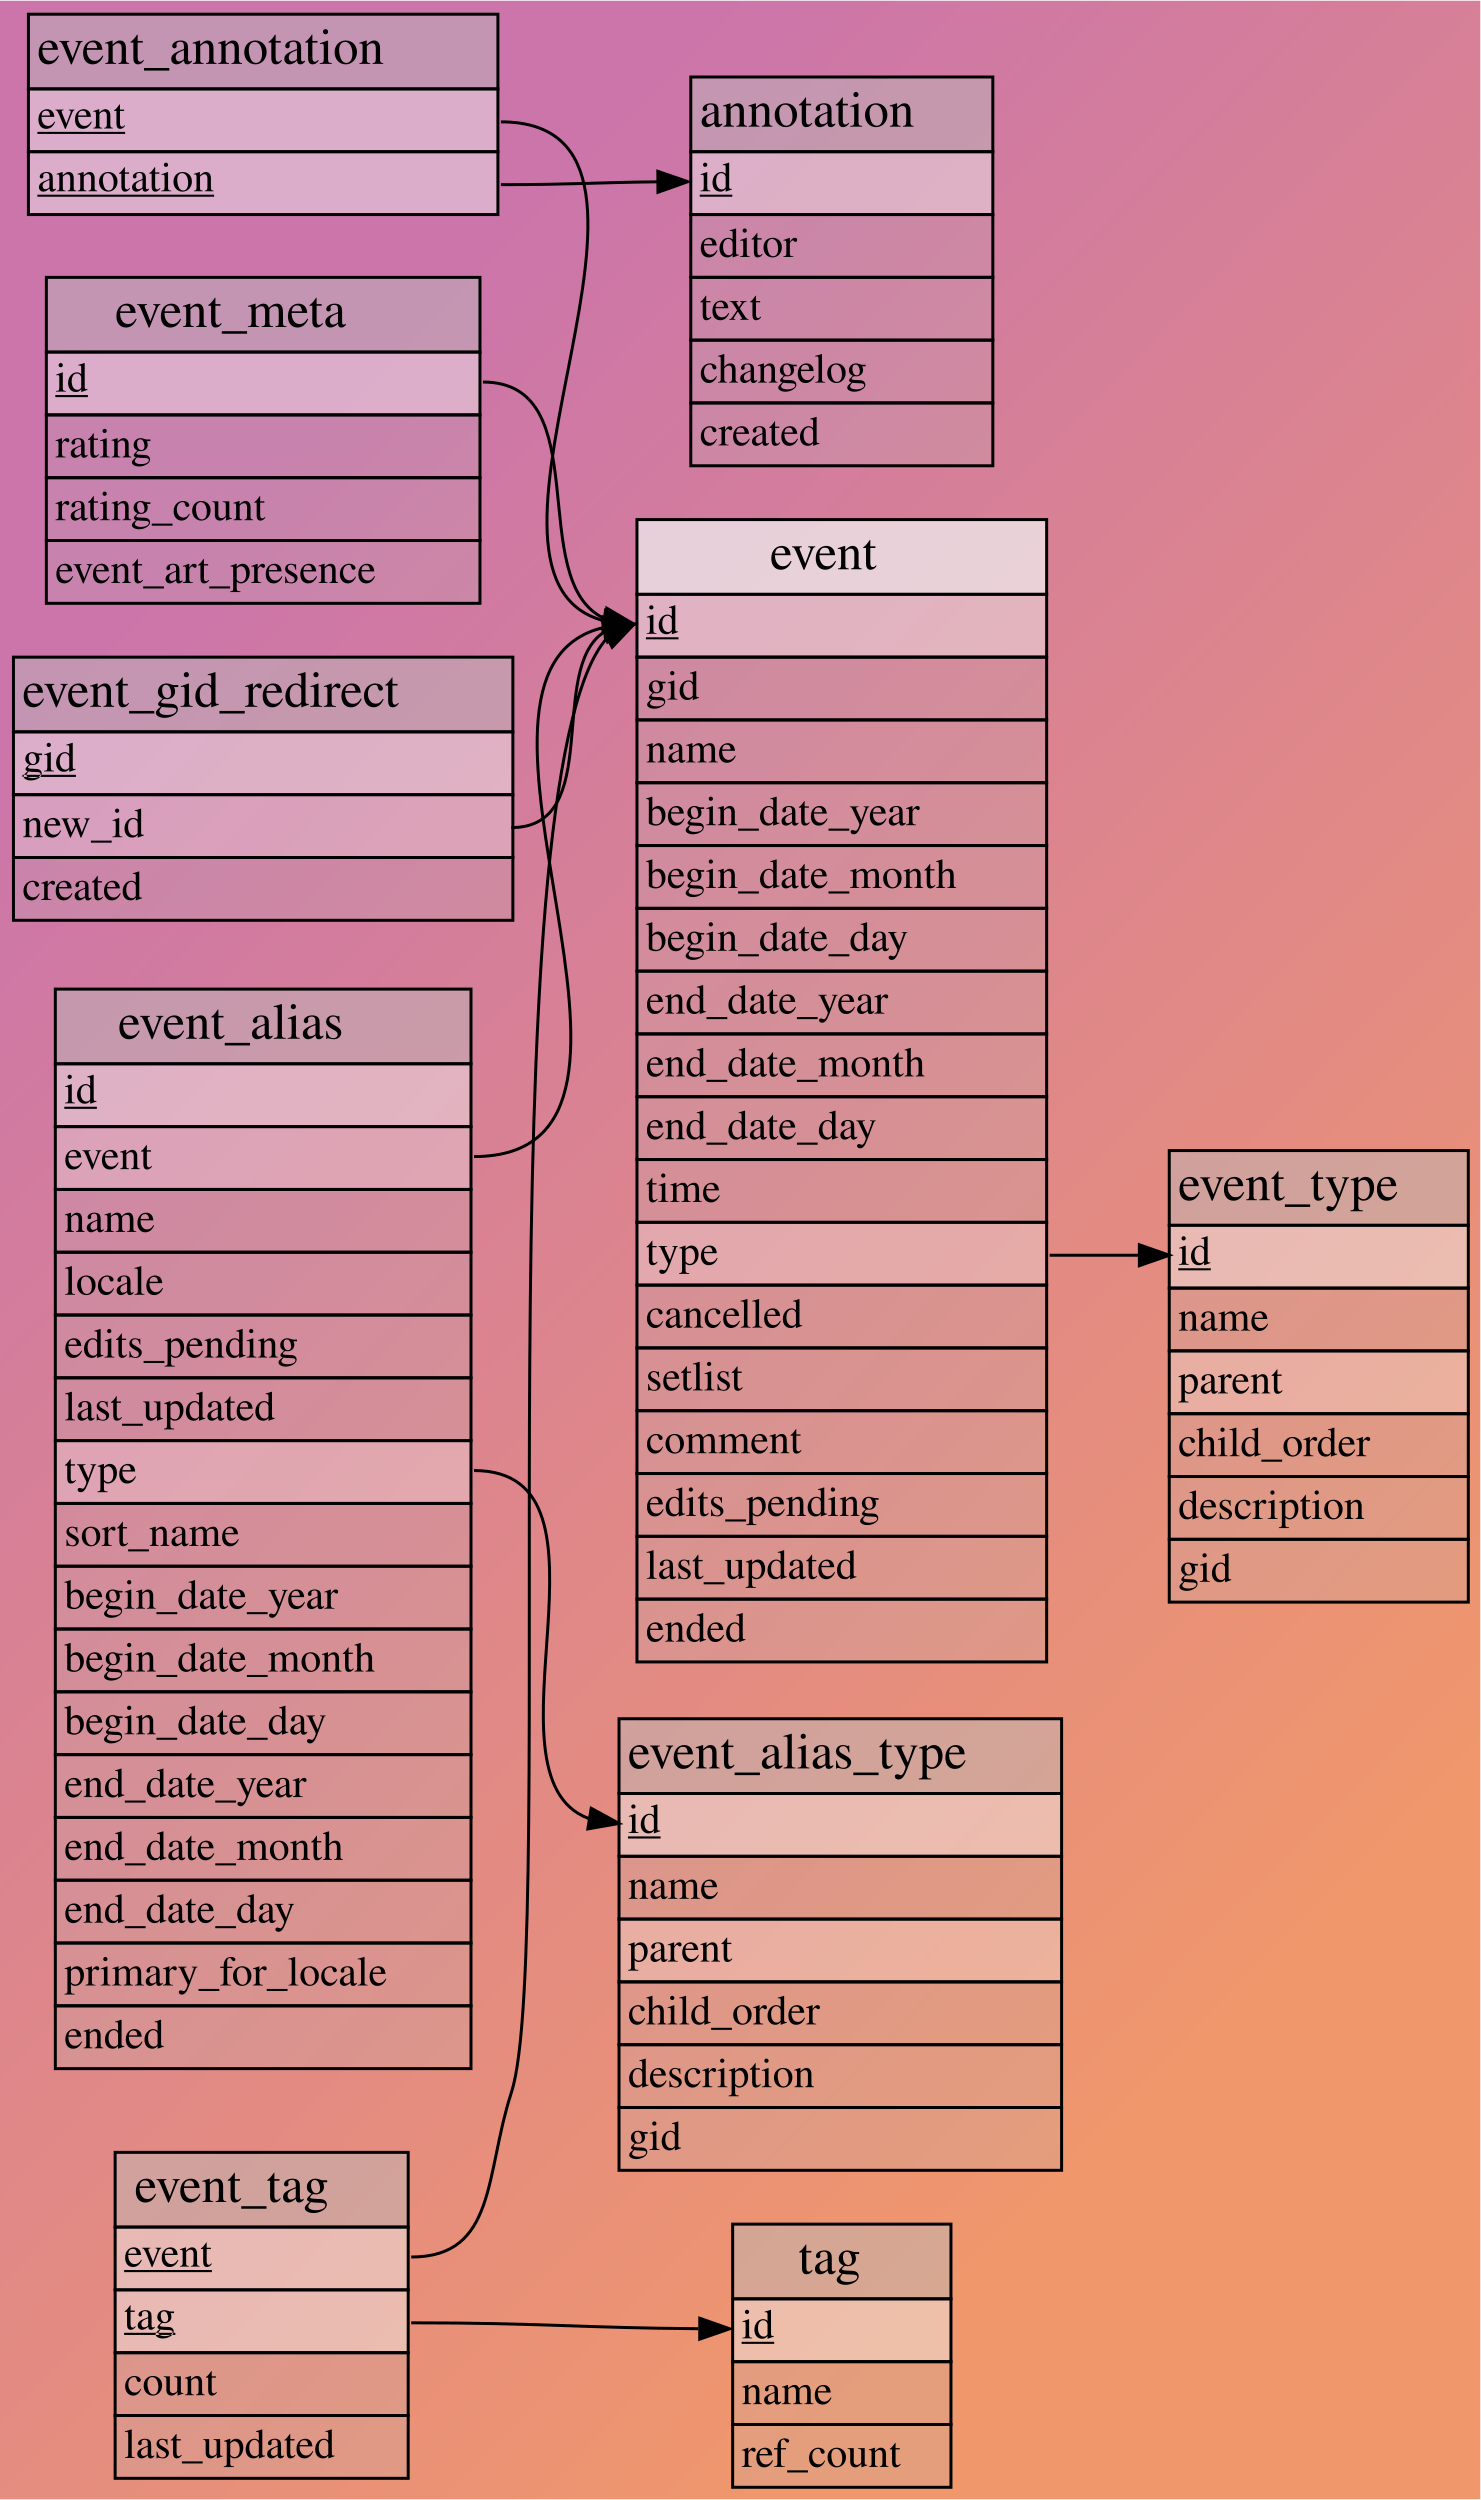
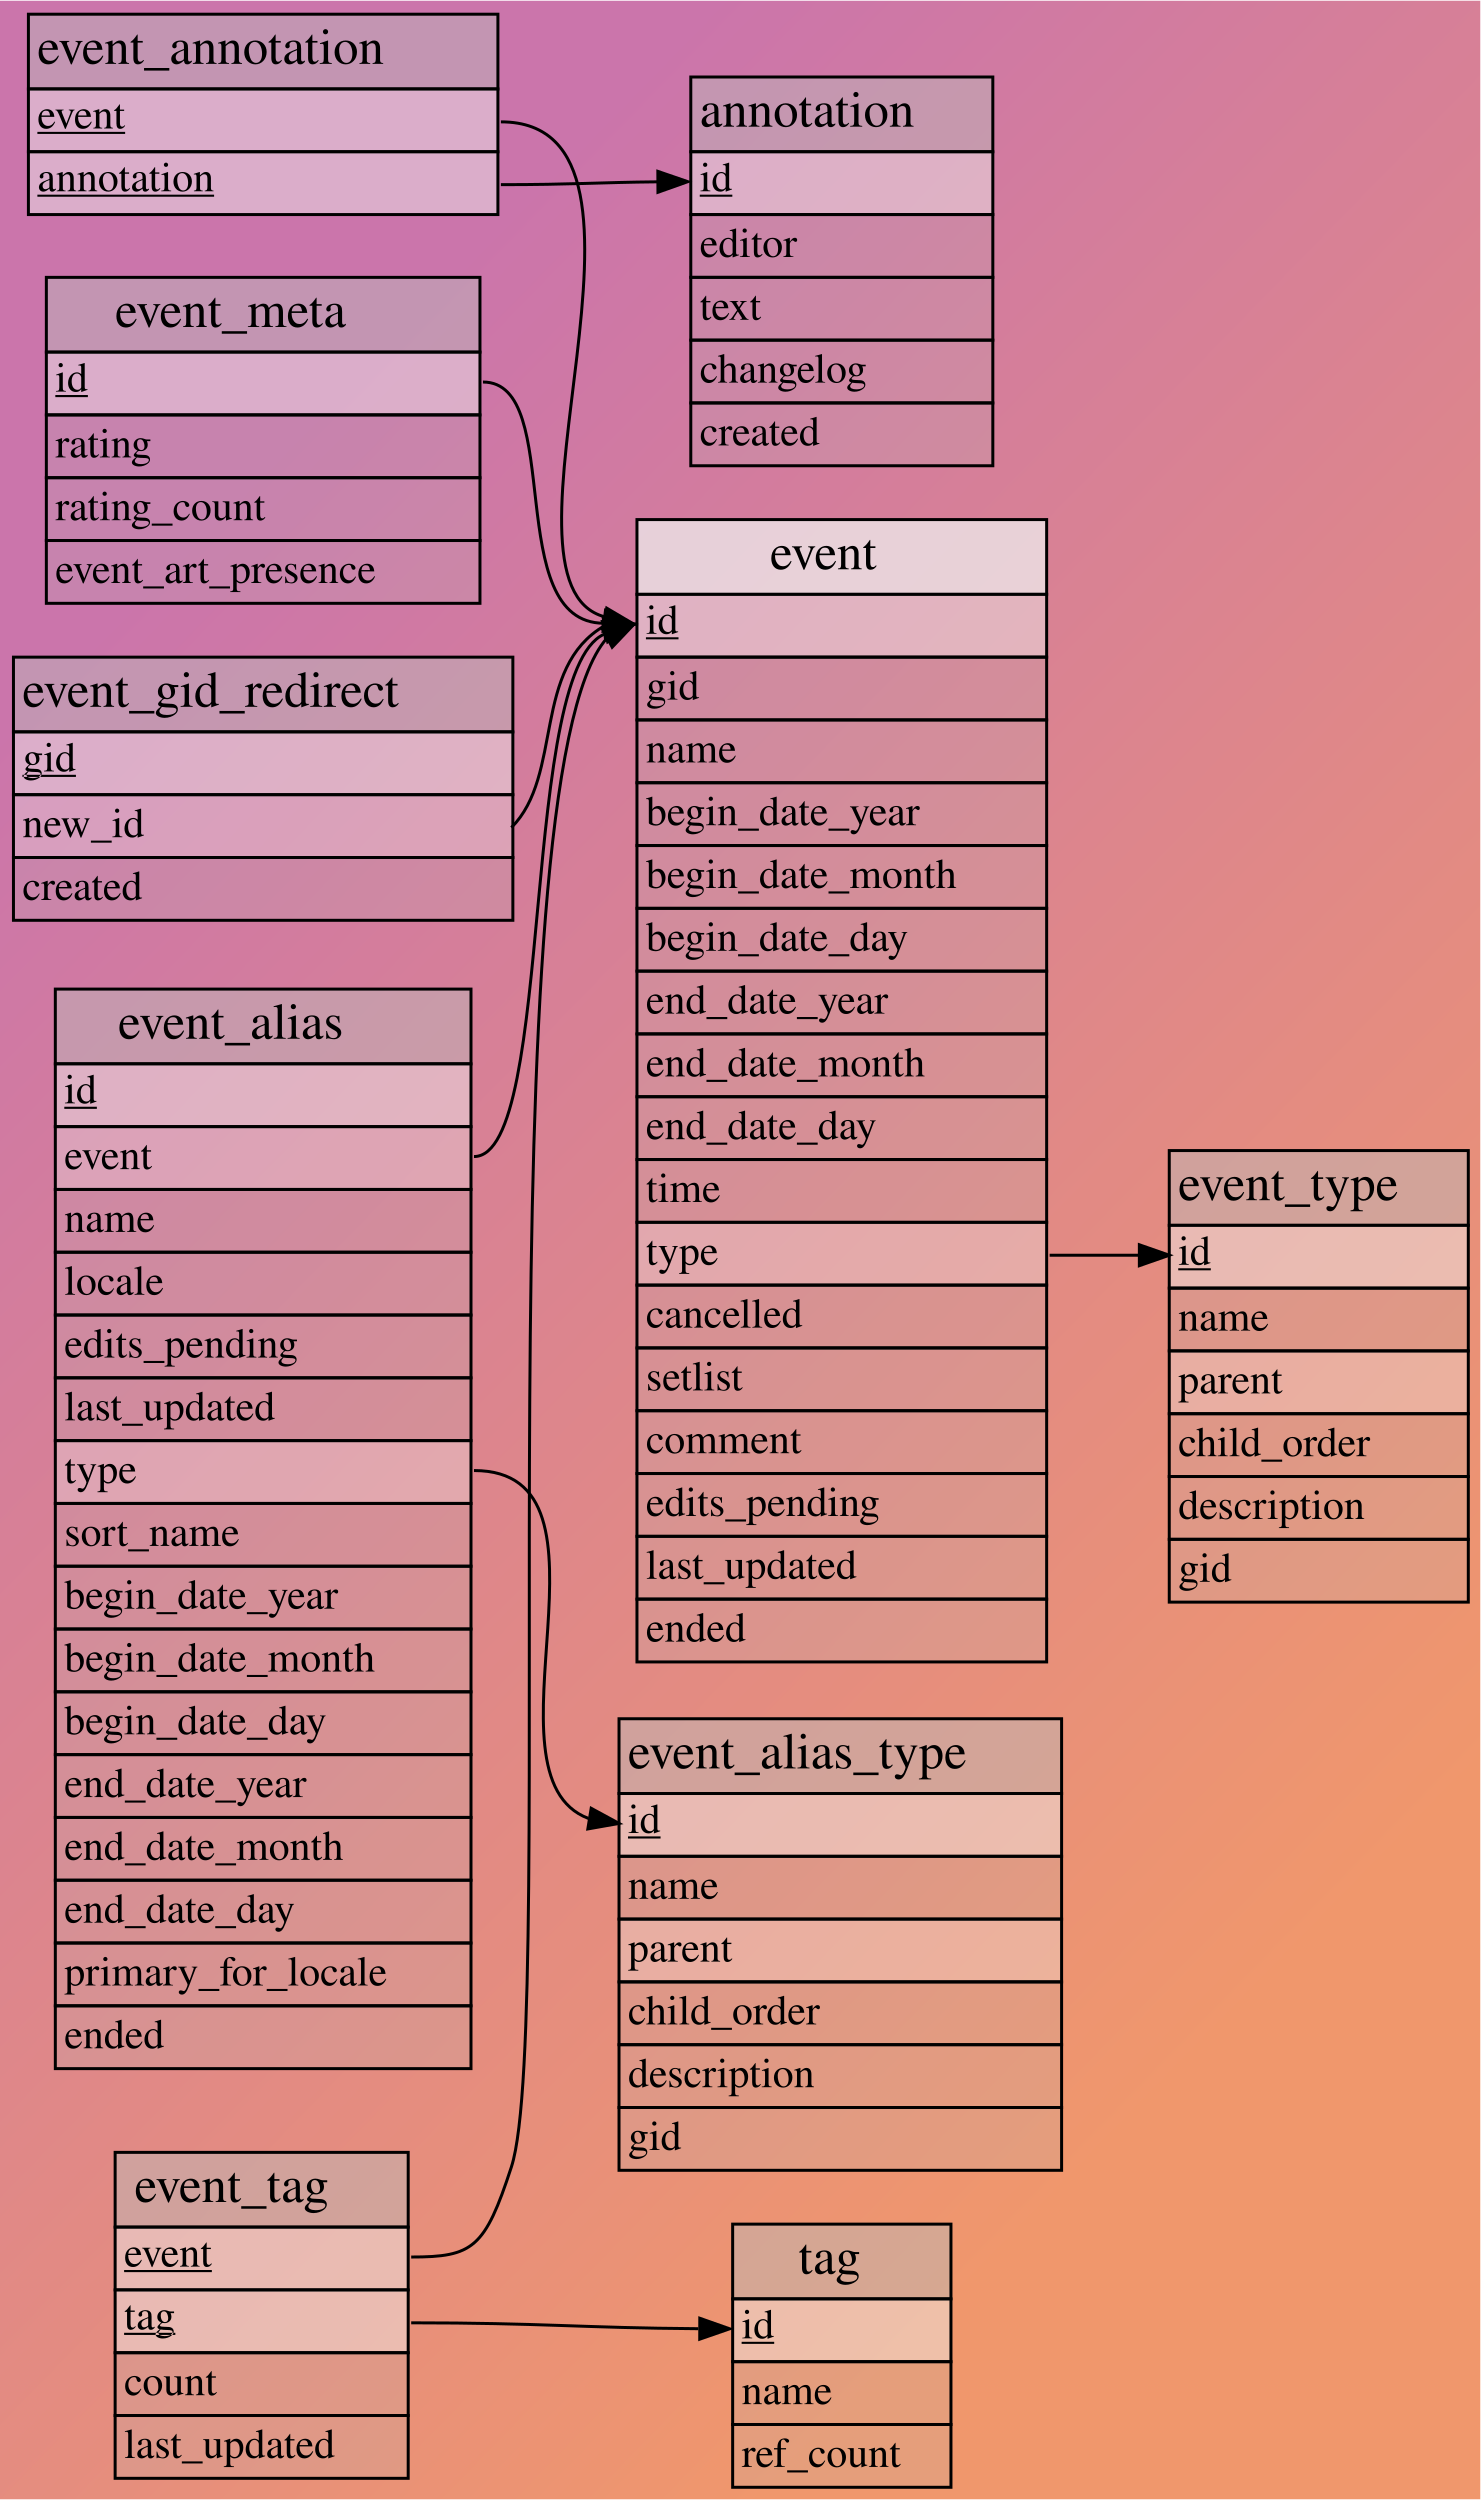
- <svg xmlns="http://www.w3.org/2000/svg" xmlns:xlink="http://www.w3.org/1999/xlink" width="495pt" height="836pt" viewBox="0 0 495 835.5">
+ <svg xmlns="http://www.w3.org/2000/svg" xmlns:xlink="http://www.w3.org/1999/xlink" width="495pt" height="836pt" version="1.1" viewBox="0 0 495 835.5">
  <g class="graph" transform="scale(1) translate(4 831.5)">
    <a xlink:title="Tables for the “event” core entity type properties">
      <defs>
        <linearGradient id="l_0" x1="29.16" x2="457.84" y1="-622.63" y2="-204.87" gradientUnits="userSpaceOnUse">
          <stop stop-color="#cb75ab" offset="0" />
          <stop stop-color="#f0976c" offset="1" />
        </linearGradient>
      </defs>
      <polygon points="-4 4 -4 -831.5 491 -831.5 491 4" fill="url(#l_0)" stroke="transparent" />
    </a>
    <g class="node">
      <polygon points="227 -781 227 -806 328 -806 328 -781" fill="#bbb" fill-opacity=".467" stroke="transparent" />
      <polygon points="227 -781 227 -806 328 -806 328 -781" fill="none" stroke="#000" />
      <text x="230" y="-789.4" font-family="Times,serif" font-size="17">annotation</text>
      <polygon points="227 -760 227 -781 328 -781 328 -760" fill="#eee" fill-opacity=".467" stroke="transparent" />
      <polygon points="227 -760 227 -781 328 -781 328 -760" fill="none" stroke="#000" />
      <text x="230" y="-767.8" font-family="Times,serif" font-size="14" text-decoration="underline">id</text>
      <polygon points="227 -739 227 -760 328 -760 328 -739" fill="#bbb" fill-opacity=".2" stroke="transparent" />
      <polygon points="227 -739 227 -760 328 -760 328 -739" fill="none" stroke="#000" />
      <text x="230" y="-745.8" font-family="Times,serif" font-size="14">editor</text>
      <polygon points="227 -718 227 -739 328 -739 328 -718" fill="#bbb" fill-opacity=".2" stroke="transparent" />
      <polygon points="227 -718 227 -739 328 -739 328 -718" fill="none" stroke="#000" />
      <text x="230" y="-724.8" font-family="Times,serif" font-size="14">text</text>
      <polygon points="227 -697 227 -718 328 -718 328 -697" fill="#bbb" fill-opacity=".2" stroke="transparent" />
      <polygon points="227 -697 227 -718 328 -718 328 -697" fill="none" stroke="#000" />
      <text x="230" y="-703.8" font-family="Times,serif" font-size="14">changelog</text>
      <polygon points="227 -676 227 -697 328 -697 328 -676" fill="#bbb" fill-opacity=".2" stroke="transparent" />
      <polygon points="227 -676 227 -697 328 -697 328 -676" fill="none" stroke="#000" />
      <text x="230" y="-682.8" font-family="Times,serif" font-size="14">created</text>
    </g>
    <g class="node">
      <polygon points="209 -633 209 -658 346 -658 346 -633" fill="#eee" fill-opacity=".733" stroke="transparent" />
      <polygon points="209 -633 209 -658 346 -658 346 -633" fill="none" stroke="#000" />
      <text x="253.5" y="-641.4" font-family="Times,serif" font-size="17">event</text>
      <polygon points="209 -612 209 -633 346 -633 346 -612" fill="#eee" fill-opacity=".467" stroke="transparent" />
      <polygon points="209 -612 209 -633 346 -633 346 -612" fill="none" stroke="#000" />
      <text x="212" y="-619.8" font-family="Times,serif" font-size="14" text-decoration="underline">id</text>
      <polygon points="209 -591 209 -612 346 -612 346 -591" fill="#bbb" fill-opacity=".2" stroke="transparent" />
      <polygon points="209 -591 209 -612 346 -612 346 -591" fill="none" stroke="#000" />
      <text x="212" y="-597.8" font-family="Times,serif" font-size="14">gid</text>
      <polygon points="209 -570 209 -591 346 -591 346 -570" fill="#bbb" fill-opacity=".2" stroke="transparent" />
      <polygon points="209 -570 209 -591 346 -591 346 -570" fill="none" stroke="#000" />
      <text x="212" y="-576.8" font-family="Times,serif" font-size="14">name</text>
      <polygon points="209 -549 209 -570 346 -570 346 -549" fill="#bbb" fill-opacity=".2" stroke="transparent" />
      <polygon points="209 -549 209 -570 346 -570 346 -549" fill="none" stroke="#000" />
      <text x="212" y="-555.8" font-family="Times,serif" font-size="14">begin_date_year</text>
      <polygon points="209 -528 209 -549 346 -549 346 -528" fill="#bbb" fill-opacity=".2" stroke="transparent" />
      <polygon points="209 -528 209 -549 346 -549 346 -528" fill="none" stroke="#000" />
      <text x="212" y="-534.8" font-family="Times,serif" font-size="14">begin_date_month</text>
      <polygon points="209 -507 209 -528 346 -528 346 -507" fill="#bbb" fill-opacity=".2" stroke="transparent" />
      <polygon points="209 -507 209 -528 346 -528 346 -507" fill="none" stroke="#000" />
      <text x="212" y="-513.8" font-family="Times,serif" font-size="14">begin_date_day</text>
      <polygon points="209 -486 209 -507 346 -507 346 -486" fill="#bbb" fill-opacity=".2" stroke="transparent" />
      <polygon points="209 -486 209 -507 346 -507 346 -486" fill="none" stroke="#000" />
      <text x="212" y="-492.8" font-family="Times,serif" font-size="14">end_date_year</text>
      <polygon points="209 -465 209 -486 346 -486 346 -465" fill="#bbb" fill-opacity=".2" stroke="transparent" />
      <polygon points="209 -465 209 -486 346 -486 346 -465" fill="none" stroke="#000" />
      <text x="212" y="-471.8" font-family="Times,serif" font-size="14">end_date_month</text>
      <polygon points="209 -444 209 -465 346 -465 346 -444" fill="#bbb" fill-opacity=".2" stroke="transparent" />
      <polygon points="209 -444 209 -465 346 -465 346 -444" fill="none" stroke="#000" />
      <text x="212" y="-450.8" font-family="Times,serif" font-size="14">end_date_day</text>
      <polygon points="209 -423 209 -444 346 -444 346 -423" fill="#bbb" fill-opacity=".2" stroke="transparent" />
      <polygon points="209 -423 209 -444 346 -444 346 -423" fill="none" stroke="#000" />
      <text x="212" y="-429.8" font-family="Times,serif" font-size="14">time</text>
      <polygon points="209 -402 209 -423 346 -423 346 -402" fill="#eee" fill-opacity=".333" stroke="transparent" />
      <polygon points="209 -402 209 -423 346 -423 346 -402" fill="none" stroke="#000" />
      <text x="212" y="-408.8" font-family="Times,serif" font-size="14">type</text>
      <polygon points="209 -381 209 -402 346 -402 346 -381" fill="#bbb" fill-opacity=".2" stroke="transparent" />
      <polygon points="209 -381 209 -402 346 -402 346 -381" fill="none" stroke="#000" />
      <text x="212" y="-387.8" font-family="Times,serif" font-size="14">cancelled</text>
      <polygon points="209 -360 209 -381 346 -381 346 -360" fill="#bbb" fill-opacity=".2" stroke="transparent" />
      <polygon points="209 -360 209 -381 346 -381 346 -360" fill="none" stroke="#000" />
      <text x="212" y="-366.8" font-family="Times,serif" font-size="14">setlist</text>
      <polygon points="209 -339 209 -360 346 -360 346 -339" fill="#bbb" fill-opacity=".2" stroke="transparent" />
      <polygon points="209 -339 209 -360 346 -360 346 -339" fill="none" stroke="#000" />
      <text x="212" y="-345.8" font-family="Times,serif" font-size="14">comment</text>
      <polygon points="209 -318 209 -339 346 -339 346 -318" fill="#bbb" fill-opacity=".2" stroke="transparent" />
      <polygon points="209 -318 209 -339 346 -339 346 -318" fill="none" stroke="#000" />
      <text x="212" y="-324.8" font-family="Times,serif" font-size="14">edits_pending</text>
      <polygon points="209 -297 209 -318 346 -318 346 -297" fill="#bbb" fill-opacity=".2" stroke="transparent" />
      <polygon points="209 -297 209 -318 346 -318 346 -297" fill="none" stroke="#000" />
      <text x="212" y="-303.8" font-family="Times,serif" font-size="14">last_updated</text>
      <polygon points="209 -276 209 -297 346 -297 346 -276" fill="#bbb" fill-opacity=".2" stroke="transparent" />
      <polygon points="209 -276 209 -297 346 -297 346 -276" fill="none" stroke="#000" />
      <text x="212" y="-282.8" font-family="Times,serif" font-size="14">ended</text>
    </g>
    <g class="node">
      <polygon points="387 -422 387 -447 487 -447 487 -422" fill="#bbb" fill-opacity=".467" stroke="transparent" />
      <polygon points="387 -422 387 -447 487 -447 487 -422" fill="none" stroke="#000" />
      <text x="390" y="-430.4" font-family="Times,serif" font-size="17">event_type</text>
      <polygon points="387 -401 387 -422 487 -422 487 -401" fill="#eee" fill-opacity=".467" stroke="transparent" />
      <polygon points="387 -401 387 -422 487 -422 487 -401" fill="none" stroke="#000" />
      <text x="390" y="-408.8" font-family="Times,serif" font-size="14" text-decoration="underline">id</text>
      <polygon points="387 -380 387 -401 487 -401 487 -380" fill="#bbb" fill-opacity=".2" stroke="transparent" />
      <polygon points="387 -380 387 -401 487 -401 487 -380" fill="none" stroke="#000" />
      <text x="390" y="-386.8" font-family="Times,serif" font-size="14">name</text>
      <polygon points="387 -359 387 -380 487 -380 487 -359" fill="#eee" fill-opacity=".333" stroke="transparent" />
      <polygon points="387 -359 387 -380 487 -380 487 -359" fill="none" stroke="#000" />
      <text x="390" y="-365.8" font-family="Times,serif" font-size="14">parent</text>
      <polygon points="387 -338 387 -359 487 -359 487 -338" fill="#bbb" fill-opacity=".2" stroke="transparent" />
      <polygon points="387 -338 387 -359 487 -359 487 -338" fill="none" stroke="#000" />
      <text x="390" y="-344.8" font-family="Times,serif" font-size="14">child_order</text>
      <polygon points="387 -317 387 -338 487 -338 487 -317" fill="#bbb" fill-opacity=".2" stroke="transparent" />
      <polygon points="387 -317 387 -338 487 -338 487 -317" fill="none" stroke="#000" />
      <text x="390" y="-323.8" font-family="Times,serif" font-size="14">description</text>
      <polygon points="387 -296 387 -317 487 -317 487 -296" fill="#bbb" fill-opacity=".2" stroke="transparent" />
      <polygon points="387 -296 387 -317 487 -317 487 -296" fill="none" stroke="#000" />
      <text x="390" y="-302.8" font-family="Times,serif" font-size="14">gid</text>
    </g>
    <g class="edge">
      <path d="m347-412h29.97" fill="none" stroke="#000" />
      <polygon points="377 -415.5 387 -412 377 -408.5" stroke="#000" />
    </g>
    <g class="node">
      <polygon points="14.5 -476 14.5 -501 153.5 -501 153.5 -476" fill="#bbb" fill-opacity=".467" stroke="transparent" />
      <polygon points="14.5 -476 14.5 -501 153.5 -501 153.5 -476" fill="none" stroke="#000" />
      <text x="35.5" y="-484.4" font-family="Times,serif" font-size="17">event_alias</text>
      <polygon points="14.5 -455 14.5 -476 153.5 -476 153.5 -455" fill="#eee" fill-opacity=".467" stroke="transparent" />
      <polygon points="14.5 -455 14.5 -476 153.5 -476 153.5 -455" fill="none" stroke="#000" />
      <text x="17.5" y="-462.8" font-family="Times,serif" font-size="14" text-decoration="underline">id</text>
      <polygon points="14.5 -434 14.5 -455 153.5 -455 153.5 -434" fill="#eee" fill-opacity=".333" stroke="transparent" />
      <polygon points="14.5 -434 14.5 -455 153.5 -455 153.5 -434" fill="none" stroke="#000" />
      <text x="17.5" y="-440.8" font-family="Times,serif" font-size="14">event</text>
      <polygon points="14.5 -413 14.5 -434 153.5 -434 153.5 -413" fill="#bbb" fill-opacity=".2" stroke="transparent" />
      <polygon points="14.5 -413 14.5 -434 153.5 -434 153.5 -413" fill="none" stroke="#000" />
      <text x="17.5" y="-419.8" font-family="Times,serif" font-size="14">name</text>
      <polygon points="14.5 -392 14.5 -413 153.5 -413 153.5 -392" fill="#bbb" fill-opacity=".2" stroke="transparent" />
      <polygon points="14.5 -392 14.5 -413 153.5 -413 153.5 -392" fill="none" stroke="#000" />
      <text x="17.5" y="-398.8" font-family="Times,serif" font-size="14">locale</text>
      <polygon points="14.5 -371 14.5 -392 153.5 -392 153.5 -371" fill="#bbb" fill-opacity=".2" stroke="transparent" />
      <polygon points="14.5 -371 14.5 -392 153.5 -392 153.5 -371" fill="none" stroke="#000" />
      <text x="17.5" y="-377.8" font-family="Times,serif" font-size="14">edits_pending</text>
      <polygon points="14.5 -350 14.5 -371 153.5 -371 153.5 -350" fill="#bbb" fill-opacity=".2" stroke="transparent" />
      <polygon points="14.5 -350 14.5 -371 153.5 -371 153.5 -350" fill="none" stroke="#000" />
      <text x="17.5" y="-356.8" font-family="Times,serif" font-size="14">last_updated</text>
      <polygon points="14.5 -329 14.5 -350 153.5 -350 153.5 -329" fill="#eee" fill-opacity=".333" stroke="transparent" />
      <polygon points="14.5 -329 14.5 -350 153.5 -350 153.5 -329" fill="none" stroke="#000" />
      <text x="17.5" y="-335.8" font-family="Times,serif" font-size="14">type</text>
      <polygon points="14.5 -308 14.5 -329 153.5 -329 153.5 -308" fill="#bbb" fill-opacity=".2" stroke="transparent" />
      <polygon points="14.5 -308 14.5 -329 153.5 -329 153.5 -308" fill="none" stroke="#000" />
      <text x="17.5" y="-314.8" font-family="Times,serif" font-size="14">sort_name</text>
      <polygon points="14.5 -287 14.5 -308 153.5 -308 153.5 -287" fill="#bbb" fill-opacity=".2" stroke="transparent" />
      <polygon points="14.5 -287 14.5 -308 153.5 -308 153.5 -287" fill="none" stroke="#000" />
      <text x="17.5" y="-293.8" font-family="Times,serif" font-size="14">begin_date_year</text>
      <polygon points="14.5 -266 14.5 -287 153.5 -287 153.5 -266" fill="#bbb" fill-opacity=".2" stroke="transparent" />
      <polygon points="14.5 -266 14.5 -287 153.5 -287 153.5 -266" fill="none" stroke="#000" />
      <text x="17.5" y="-272.8" font-family="Times,serif" font-size="14">begin_date_month</text>
      <polygon points="14.5 -245 14.5 -266 153.5 -266 153.5 -245" fill="#bbb" fill-opacity=".2" stroke="transparent" />
      <polygon points="14.5 -245 14.5 -266 153.5 -266 153.5 -245" fill="none" stroke="#000" />
      <text x="17.5" y="-251.8" font-family="Times,serif" font-size="14">begin_date_day</text>
      <polygon points="14.5 -224 14.5 -245 153.5 -245 153.5 -224" fill="#bbb" fill-opacity=".2" stroke="transparent" />
      <polygon points="14.5 -224 14.5 -245 153.5 -245 153.5 -224" fill="none" stroke="#000" />
      <text x="17.5" y="-230.8" font-family="Times,serif" font-size="14">end_date_year</text>
      <polygon points="14.5 -203 14.5 -224 153.5 -224 153.5 -203" fill="#bbb" fill-opacity=".2" stroke="transparent" />
      <polygon points="14.5 -203 14.5 -224 153.5 -224 153.5 -203" fill="none" stroke="#000" />
      <text x="17.5" y="-209.8" font-family="Times,serif" font-size="14">end_date_month</text>
      <polygon points="14.5 -182 14.5 -203 153.5 -203 153.5 -182" fill="#bbb" fill-opacity=".2" stroke="transparent" />
      <polygon points="14.5 -182 14.5 -203 153.5 -203 153.5 -182" fill="none" stroke="#000" />
      <text x="17.5" y="-188.8" font-family="Times,serif" font-size="14">end_date_day</text>
      <polygon points="14.5 -161 14.5 -182 153.5 -182 153.5 -161" fill="#bbb" fill-opacity=".2" stroke="transparent" />
      <polygon points="14.5 -161 14.5 -182 153.5 -182 153.5 -161" fill="none" stroke="#000" />
      <text x="17.5" y="-167.8" font-family="Times,serif" font-size="14">primary_for_locale</text>
      <polygon points="14.5 -140 14.5 -161 153.5 -161 153.5 -140" fill="#bbb" fill-opacity=".2" stroke="transparent" />
      <polygon points="14.5 -140 14.5 -161 153.5 -161 153.5 -140" fill="none" stroke="#000" />
      <text x="17.5" y="-146.8" font-family="Times,serif" font-size="14">ended</text>
    </g>
    <g class="edge">
-       <path d="m154.5-445c78.9 0-19.46-162.37 43.51-176.95" fill="none" stroke="#000" />
+       <path d="m154.5-445c27.566 0 14.708-167.07 44.866-175.15" fill="none" stroke="#000" />
      <polygon points="197.69 -625.44 208 -623 198.42 -618.48" stroke="#000" />
    </g>
    <g class="node">
      <polygon points="203 -232 203 -257 351 -257 351 -232" fill="#bbb" fill-opacity=".467" stroke="transparent" />
      <polygon points="203 -232 203 -257 351 -257 351 -232" fill="none" stroke="#000" />
      <text x="206" y="-240.4" font-family="Times,serif" font-size="17">event_alias_type</text>
      <polygon points="203 -211 203 -232 351 -232 351 -211" fill="#eee" fill-opacity=".467" stroke="transparent" />
      <polygon points="203 -211 203 -232 351 -232 351 -211" fill="none" stroke="#000" />
      <text x="206" y="-218.8" font-family="Times,serif" font-size="14" text-decoration="underline">id</text>
      <polygon points="203 -190 203 -211 351 -211 351 -190" fill="#bbb" fill-opacity=".2" stroke="transparent" />
      <polygon points="203 -190 203 -211 351 -211 351 -190" fill="none" stroke="#000" />
      <text x="206" y="-196.8" font-family="Times,serif" font-size="14">name</text>
      <polygon points="203 -169 203 -190 351 -190 351 -169" fill="#eee" fill-opacity=".333" stroke="transparent" />
      <polygon points="203 -169 203 -190 351 -190 351 -169" fill="none" stroke="#000" />
      <text x="206" y="-175.8" font-family="Times,serif" font-size="14">parent</text>
      <polygon points="203 -148 203 -169 351 -169 351 -148" fill="#bbb" fill-opacity=".2" stroke="transparent" />
      <polygon points="203 -148 203 -169 351 -169 351 -148" fill="none" stroke="#000" />
      <text x="206" y="-154.8" font-family="Times,serif" font-size="14">child_order</text>
      <polygon points="203 -127 203 -148 351 -148 351 -127" fill="#bbb" fill-opacity=".2" stroke="transparent" />
      <polygon points="203 -127 203 -148 351 -148 351 -127" fill="none" stroke="#000" />
      <text x="206" y="-133.8" font-family="Times,serif" font-size="14">description</text>
      <polygon points="203 -106 203 -127 351 -127 351 -106" fill="#bbb" fill-opacity=".2" stroke="transparent" />
      <polygon points="203 -106 203 -127 351 -127 351 -106" fill="none" stroke="#000" />
      <text x="206" y="-112.8" font-family="Times,serif" font-size="14">gid</text>
    </g>
    <g class="edge">
      <path d="m154.5-340c52.71 0 0.32 101.99 38.26 116.33" fill="none" stroke="#000" />
      <polygon points="193.69 -227.06 203 -222 192.57 -220.15" stroke="#000" />
    </g>
    <g class="node">
      <polygon points="5.5 -802 5.5 -827 162.5 -827 162.5 -802" fill="#bbb" fill-opacity=".467" stroke="transparent" />
      <polygon points="5.5 -802 5.5 -827 162.5 -827 162.5 -802" fill="none" stroke="#000" />
      <text x="8.5" y="-810.4" font-family="Times,serif" font-size="17">event_annotation</text>
      <polygon points="5.5 -781 5.5 -802 162.5 -802 162.5 -781" fill="#eee" fill-opacity=".467" stroke="transparent" />
      <polygon points="5.5 -781 5.5 -802 162.5 -802 162.5 -781" fill="none" stroke="#000" />
      <text x="8.5" y="-788.8" font-family="Times,serif" font-size="14" text-decoration="underline">event</text>
      <polygon points="5.5 -760 5.5 -781 162.5 -781 162.5 -760" fill="#eee" fill-opacity=".467" stroke="transparent" />
      <polygon points="5.5 -760 5.5 -781 162.5 -781 162.5 -760" fill="none" stroke="#000" />
      <text x="8.5" y="-767.8" font-family="Times,serif" font-size="14" text-decoration="underline">annotation</text>
    </g>
    <g class="edge">
      <path d="m163.5-770c24.09 0 32.51-0.75 52.44-0.95" fill="none" stroke="#000" />
      <polygon points="215.98 -774.45 226 -771 216.02 -767.45" stroke="#000" />
    </g>
    <g class="edge">
-       <path d="m163.5-791c73.47 0-22.45 151.99 34.48 166.84" fill="none" stroke="#000" />
+       <path d="m163.5-791c64.126 0-8.004 154.38 34.791 165.54" fill="none" stroke="#000" />
      <polygon points="198.47 -627.63 208 -623 197.66 -620.68" stroke="#000" />
    </g>
    <g class="node">
      <polygon points="0.5 -587 0.5 -612 167.5 -612 167.5 -587" fill="#bbb" fill-opacity=".467" stroke="transparent" />
      <polygon points="0.5 -587 0.5 -612 167.5 -612 167.5 -587" fill="none" stroke="#000" />
      <text x="3.5" y="-595.4" font-family="Times,serif" font-size="17">event_gid_redirect</text>
      <polygon points="0.5 -566 0.5 -587 167.5 -587 167.5 -566" fill="#eee" fill-opacity=".467" stroke="transparent" />
      <polygon points="0.5 -566 0.5 -587 167.5 -587 167.5 -566" fill="none" stroke="#000" />
      <text x="3.5" y="-573.8" font-family="Times,serif" font-size="14" text-decoration="underline">gid</text>
      <polygon points="0.5 -545 0.5 -566 167.5 -566 167.5 -545" fill="#eee" fill-opacity=".333" stroke="transparent" />
      <polygon points="0.5 -545 0.5 -566 167.5 -566 167.5 -545" fill="none" stroke="#000" />
      <text x="3.5" y="-551.8" font-family="Times,serif" font-size="14">new_id</text>
      <polygon points="0.5 -524 0.5 -545 167.5 -545 167.5 -524" fill="#bbb" fill-opacity=".2" stroke="transparent" />
      <polygon points="0.5 -524 0.5 -545 167.5 -545 167.5 -524" fill="none" stroke="#000" />
      <text x="3.5" y="-530.8" font-family="Times,serif" font-size="14">created</text>
    </g>
    <g class="edge">
-       <path d="m167-555c31.16 0 11.75-53 31.06-65.42" fill="none" stroke="#000" />
+       <path d="m167-555c17.509-17.509 6.683-53.376 31.245-67.557" fill="none" stroke="#000" />
      <polygon points="197.44 -623.87 208 -623 199.2 -617.1" stroke="#000" />
    </g>
    <g class="node">
      <polygon points="11.5 -714 11.5 -739 156.5 -739 156.5 -714" fill="#bbb" fill-opacity=".467" stroke="transparent" />
      <polygon points="11.5 -714 11.5 -739 156.5 -739 156.5 -714" fill="none" stroke="#000" />
      <text x="34.5" y="-722.4" font-family="Times,serif" font-size="17">event_meta</text>
      <polygon points="11.5 -693 11.5 -714 156.5 -714 156.5 -693" fill="#eee" fill-opacity=".467" stroke="transparent" />
      <polygon points="11.5 -693 11.5 -714 156.5 -714 156.5 -693" fill="none" stroke="#000" />
      <text x="14.5" y="-700.8" font-family="Times,serif" font-size="14" text-decoration="underline">id</text>
      <polygon points="11.5 -672 11.5 -693 156.5 -693 156.5 -672" fill="#bbb" fill-opacity=".2" stroke="transparent" />
      <polygon points="11.5 -672 11.5 -693 156.5 -693 156.5 -672" fill="none" stroke="#000" />
      <text x="14.5" y="-678.8" font-family="Times,serif" font-size="14">rating</text>
      <polygon points="11.5 -651 11.5 -672 156.5 -672 156.5 -651" fill="#bbb" fill-opacity=".2" stroke="transparent" />
      <polygon points="11.5 -651 11.5 -672 156.5 -672 156.5 -651" fill="none" stroke="#000" />
      <text x="14.5" y="-657.8" font-family="Times,serif" font-size="14">rating_count</text>
      <polygon points="11.5 -630 11.5 -651 156.5 -651 156.5 -630" fill="#bbb" fill-opacity=".2" stroke="transparent" />
      <polygon points="11.5 -630 11.5 -651 156.5 -651 156.5 -630" fill="none" stroke="#000" />
      <text x="14.5" y="-636.8" font-family="Times,serif" font-size="14">event_art_presence</text>
    </g>
    <g class="edge">
-       <path d="m157.5-704c38.45 0 13.84 66.52 40.47 79" fill="none" stroke="#000" />
+       <path d="m157.5-704c27.754 0 6.069 80.663 40.47 80.663" fill="none" stroke="#000" />
      <polygon points="198.88 -628.39 208 -623 197.51 -621.52" stroke="#000" />
    </g>
    <g class="node">
      <polygon points="34.5 -87 34.5 -112 132.5 -112 132.5 -87" fill="#bbb" fill-opacity=".467" stroke="transparent" />
      <polygon points="34.5 -87 34.5 -112 132.5 -112 132.5 -87" fill="none" stroke="#000" />
      <text x="41" y="-95.4" font-family="Times,serif" font-size="17">event_tag</text>
      <polygon points="34.5 -66 34.5 -87 132.5 -87 132.5 -66" fill="#eee" fill-opacity=".467" stroke="transparent" />
      <polygon points="34.5 -66 34.5 -87 132.5 -87 132.5 -66" fill="none" stroke="#000" />
      <text x="37.5" y="-73.8" font-family="Times,serif" font-size="14" text-decoration="underline">event</text>
      <polygon points="34.5 -45 34.5 -66 132.5 -66 132.5 -45" fill="#eee" fill-opacity=".467" stroke="transparent" />
      <polygon points="34.5 -45 34.5 -66 132.5 -66 132.5 -45" fill="none" stroke="#000" />
      <text x="37.5" y="-52.8" font-family="Times,serif" font-size="14" text-decoration="underline">tag</text>
      <polygon points="34.5 -24 34.5 -45 132.5 -45 132.5 -24" fill="#bbb" fill-opacity=".2" stroke="transparent" />
      <polygon points="34.5 -24 34.5 -45 132.5 -45 132.5 -24" fill="none" stroke="#000" />
      <text x="37.5" y="-30.8" font-family="Times,serif" font-size="14">count</text>
      <polygon points="34.5 -3 34.5 -24 132.5 -24 132.5 -3" fill="#bbb" fill-opacity=".2" stroke="transparent" />
      <polygon points="34.5 -3 34.5 -24 132.5 -24 132.5 -3" fill="none" stroke="#000" />
      <text x="37.5" y="-9.8" font-family="Times,serif" font-size="14">last_updated</text>
    </g>
    <g class="edge">
-       <path d="m133.5-77c28.62 0 24.63-27.79 33.5-55 15.94-48.9-10.2-439.26 31.97-486.36" fill="none" stroke="#000" />
+       <path d="m133.5-77c20.666 0 24.63-2.878 33.5-30.088 15.94-48.9-10.2-464.17 31.97-511.27" fill="none" stroke="#000" />
      <polygon points="197.51 -621.54 208 -623 200.71 -615.32" stroke="#000" />
    </g>
    <g class="node">
      <polygon points="241 -63 241 -88 314 -88 314 -63" fill="#bbb" fill-opacity=".467" stroke="transparent" />
      <polygon points="241 -63 241 -88 314 -88 314 -63" fill="none" stroke="#000" />
      <text x="263" y="-71.4" font-family="Times,serif" font-size="17">tag</text>
      <polygon points="241 -42 241 -63 314 -63 314 -42" fill="#eee" fill-opacity=".467" stroke="transparent" />
      <polygon points="241 -42 241 -63 314 -63 314 -42" fill="none" stroke="#000" />
      <text x="244" y="-49.8" font-family="Times,serif" font-size="14" text-decoration="underline">id</text>
      <polygon points="241 -21 241 -42 314 -42 314 -21" fill="#bbb" fill-opacity=".2" stroke="transparent" />
      <polygon points="241 -21 241 -42 314 -42 314 -21" fill="none" stroke="#000" />
      <text x="244" y="-27.8" font-family="Times,serif" font-size="14">name</text>
      <polygon points="241 0 241 -21 314 -21 314 0" fill="#bbb" fill-opacity=".2" stroke="transparent" />
      <polygon points="241 0 241 -21 314 -21 314 0" fill="none" stroke="#000" />
      <text x="244" y="-6.8" font-family="Times,serif" font-size="14">ref_count</text>
    </g>
    <g class="edge">
      <path d="m133.5-55c43.64 0 57.1 1.7 96.02 1.97" fill="none" stroke="#000" />
      <polygon points="230.01 -56.53 240 -53 229.99 -49.53" stroke="#000" />
    </g>
  </g>
</svg>
